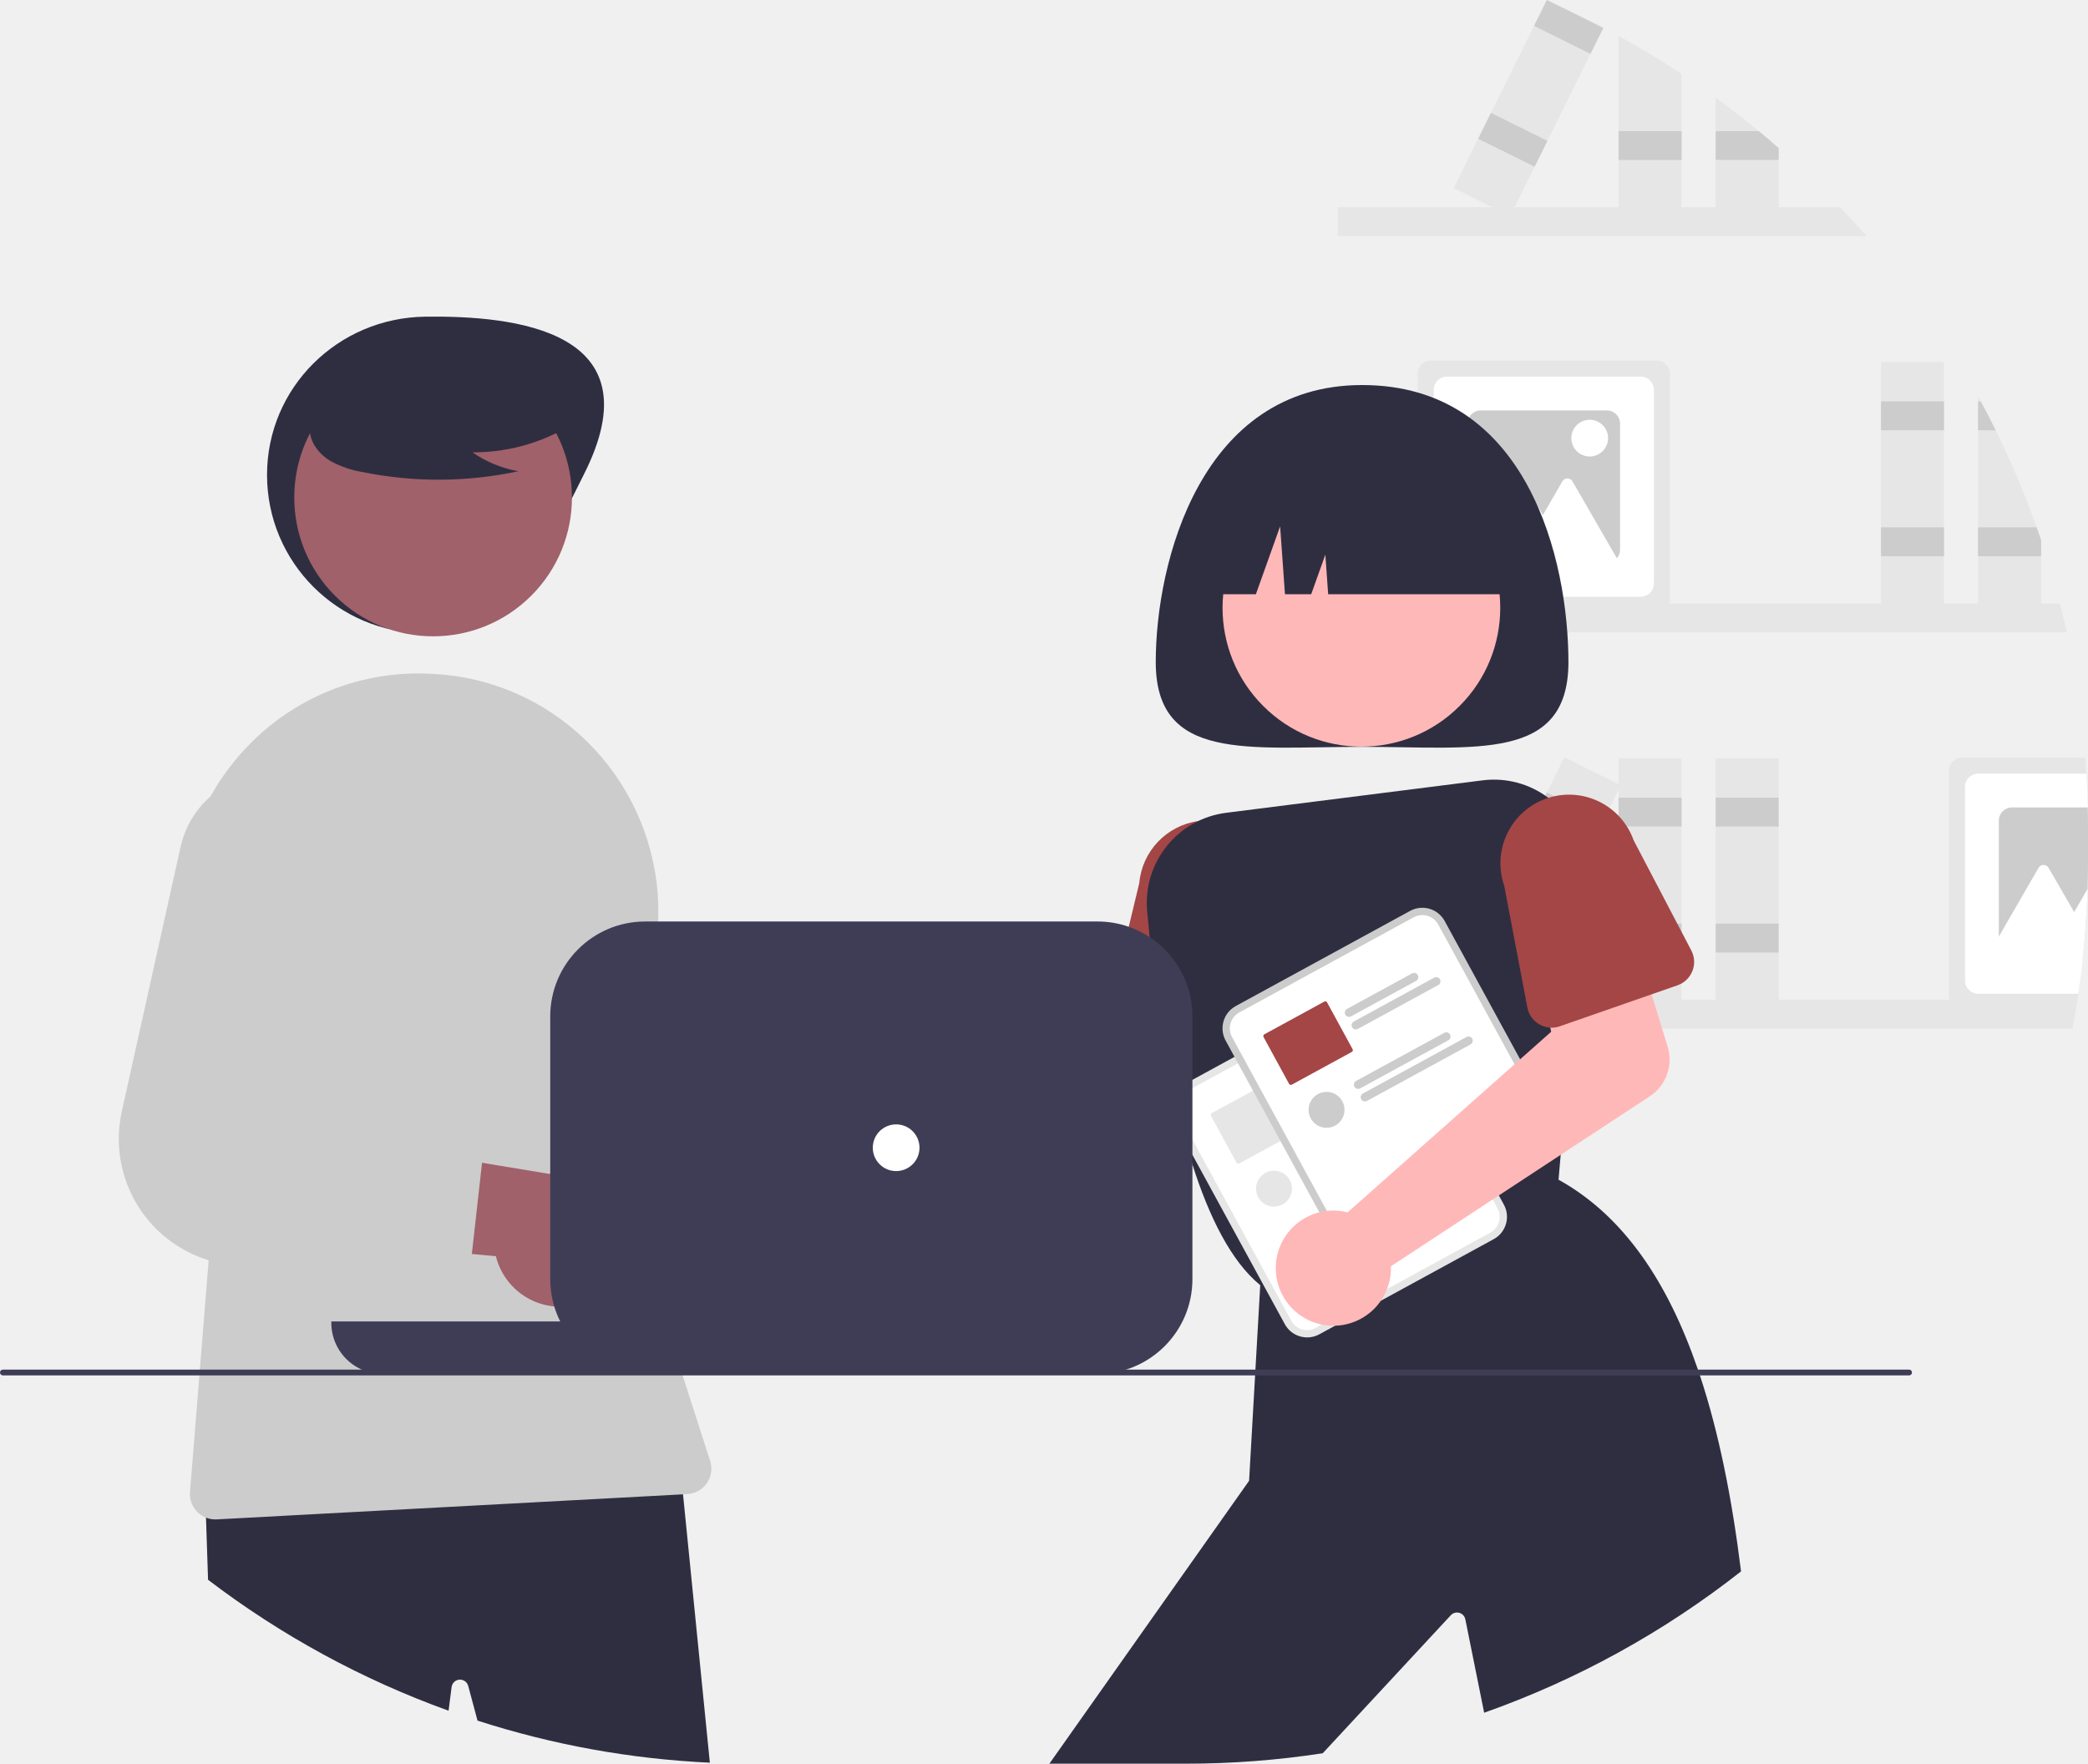
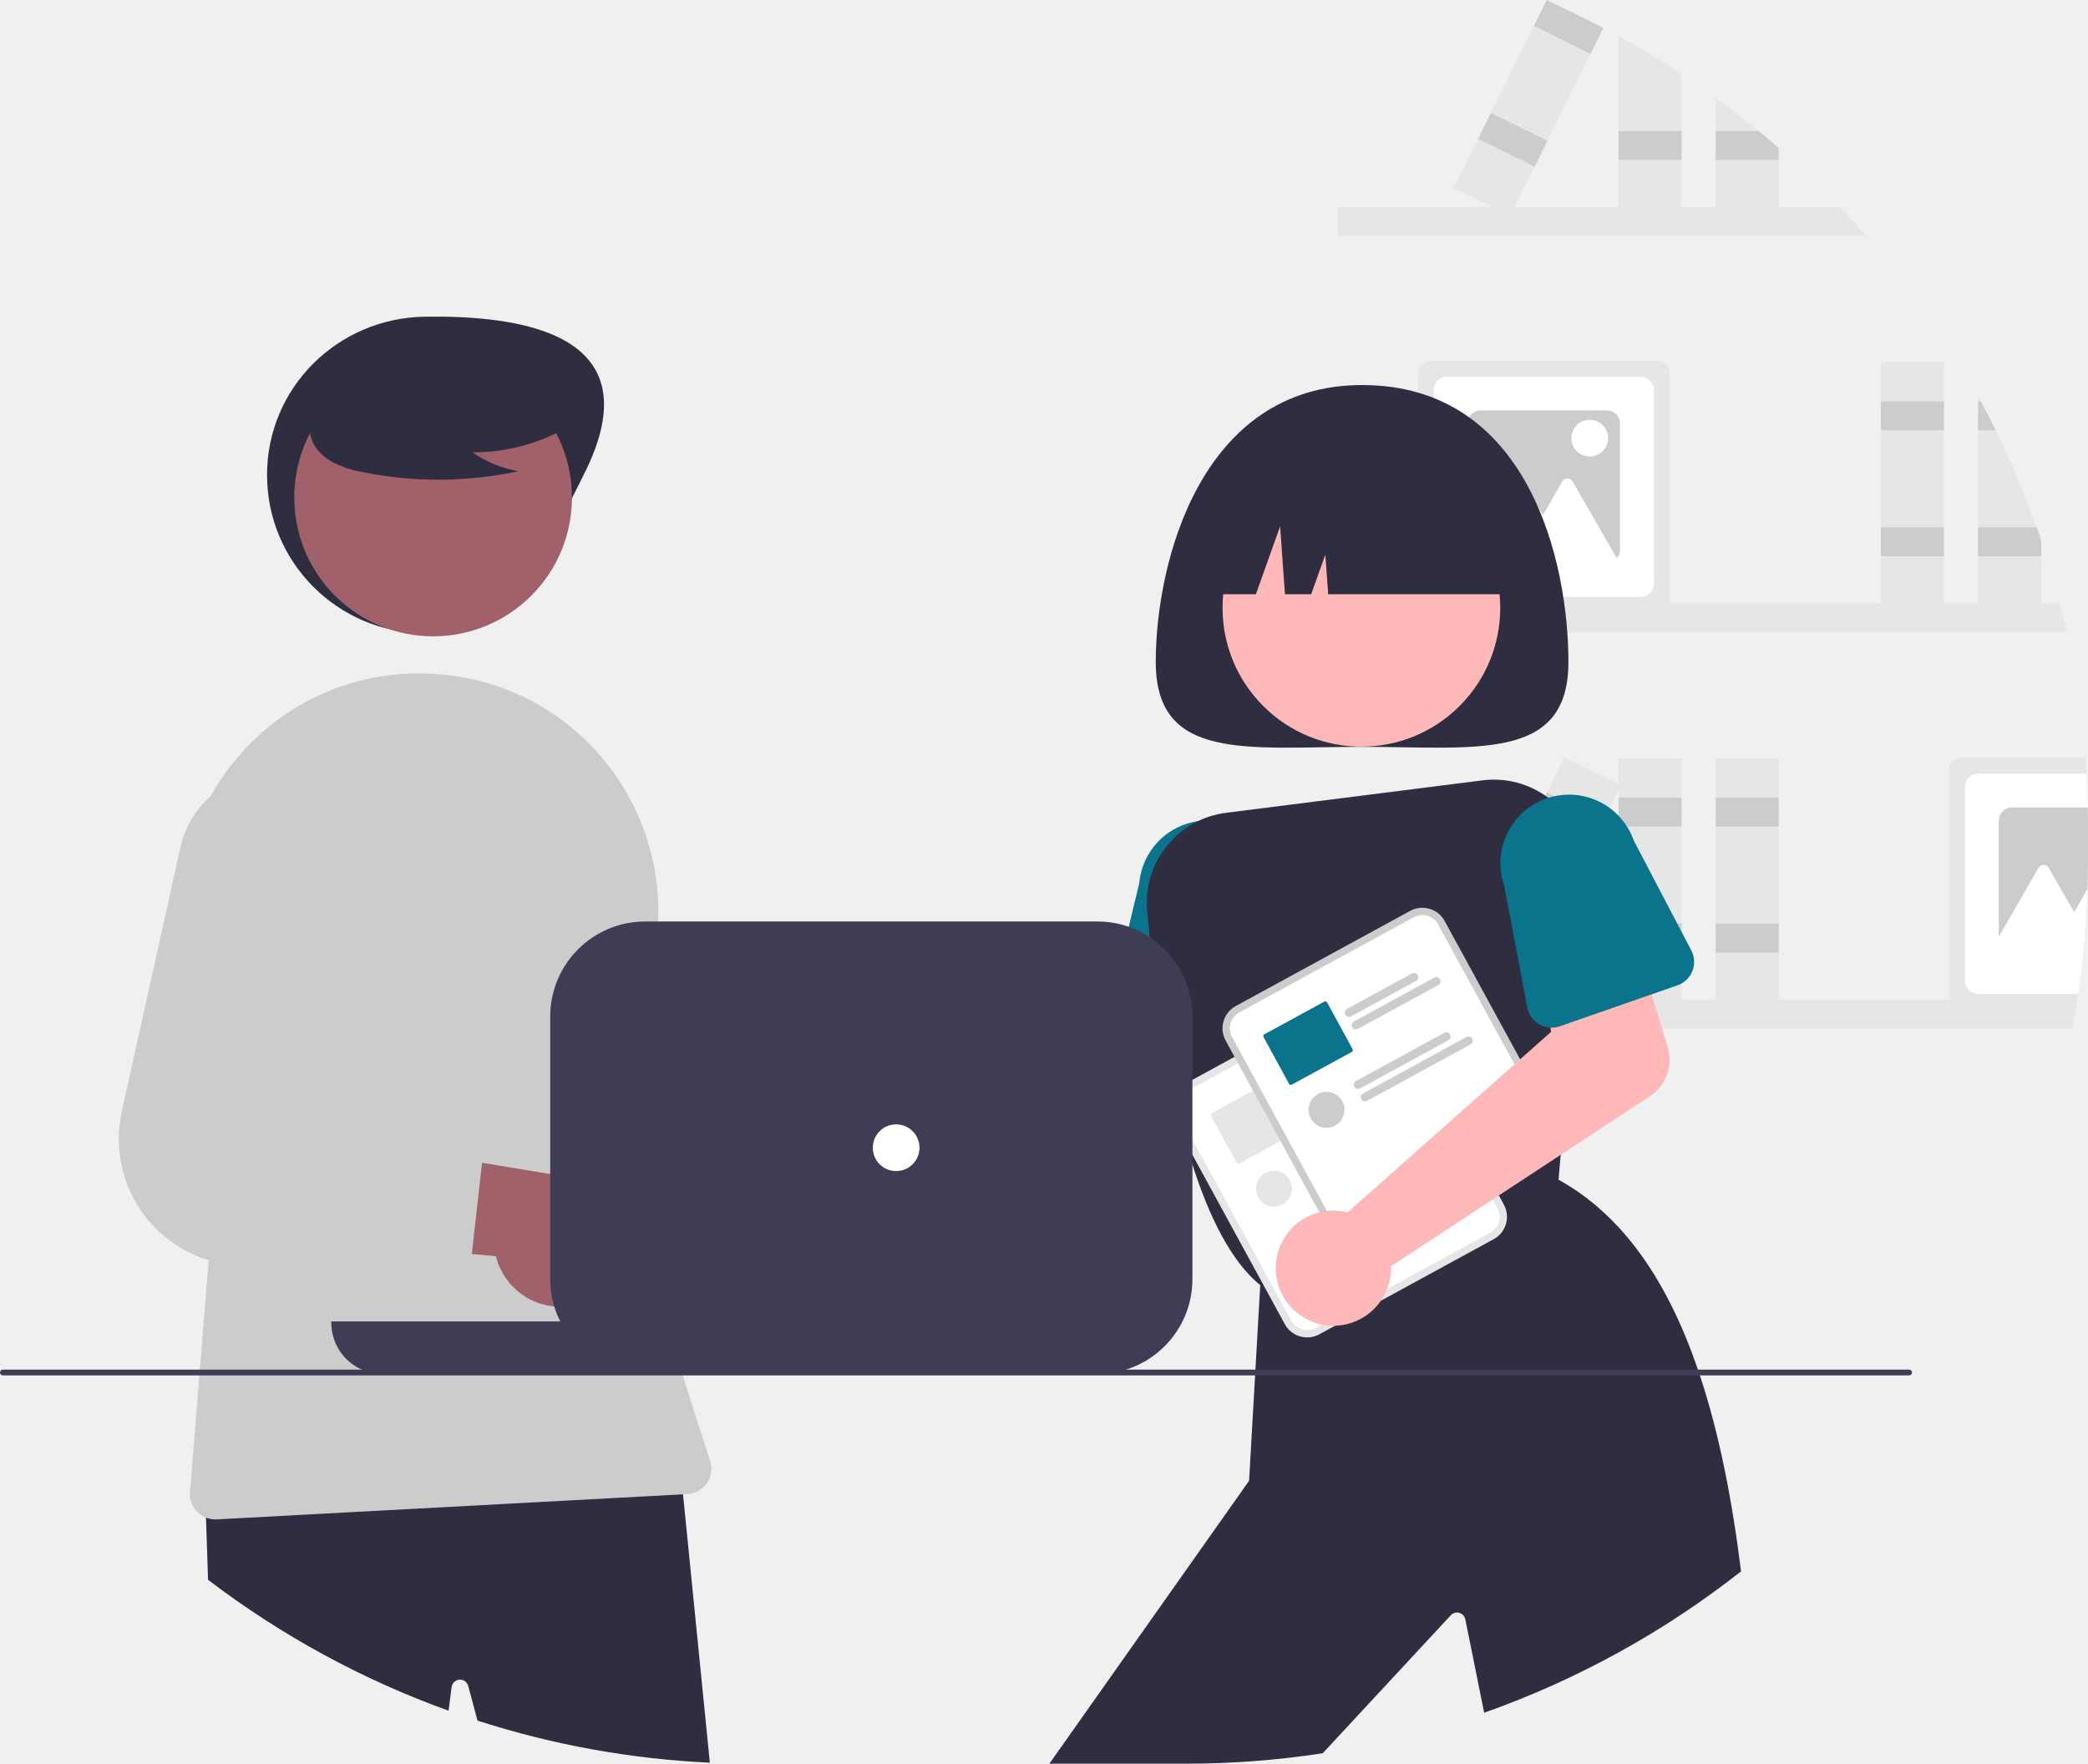
<svg xmlns="http://www.w3.org/2000/svg" data-name="Layer 1" width="715.296" height="604.17" viewBox="0 0 715.296 604.17">
  <path d="M948.018,354.635q1.26,4.92,2.36,9.89H700.648v-9.89Z" transform="translate(-242.3521 -147.915)" fill="#e6e6e6" />
  <path d="M940.058,328.565a305.612,305.612,0,0,0-14.04-33.26q-2.46-4.995-5.11-9.89c-.29-.56-.6-1.12-.91-1.68v73.6h21.58v-24.39Z" transform="translate(-242.3521 -147.915)" fill="#e6e6e6" />
  <path d="M926.018,295.305h-6.02V285.415h.91Q923.563,290.305,926.018,295.305Z" transform="translate(-242.3521 -147.915)" fill="#ccc" />
  <polygon points="697.706 180.65 677.646 180.65 677.646 190.54 699.226 190.54 699.226 185.03 697.706 180.65" fill="#ccc" />
  <rect x="644.385" y="124.017" width="21.576" height="85.404" fill="#e6e6e6" />
  <rect x="644.385" y="137.502" width="21.576" height="9.889" fill="#ccc" />
  <rect x="644.385" y="180.653" width="21.576" height="9.889" fill="#ccc" />
  <path d="M809.918,271.435h-77.4a4.507,4.507,0,0,0-4.5,4.5v77.4a4.656,4.656,0,0,0,.19,1.3,4.51,4.51,0,0,0,4.31,3.2H809.918a4.509,4.509,0,0,0,4.31-3.2,4.638,4.638,0,0,0,.19-1.3v-77.4A4.507,4.507,0,0,0,809.918,271.435Z" transform="translate(-242.3521 -147.915)" fill="#e6e6e6" />
  <path d="M804.418,276.935h-66.4a4.507,4.507,0,0,0-4.5,4.5v66.4a4.507,4.507,0,0,0,4.5,4.5H804.418a4.507,4.507,0,0,0,4.5-4.5v-66.4A4.507,4.507,0,0,0,804.418,276.935Z" transform="translate(-242.3521 -147.915)" fill="#fff" />
  <path d="M792.838,288.515H749.598a4.507,4.507,0,0,0-4.5,4.5v43.24a4.507,4.507,0,0,0,4.5,4.5h43.24a4.523,4.523,0,0,0,4.5-4.5v-43.24A4.507,4.507,0,0,0,792.838,288.515Z" transform="translate(-242.3521 -147.915)" fill="#ccc" />
  <path d="M790.172,328.628l-9.133-15.819a2,2,0,0,0-3.464,0l-6.669,11.551-8.746-15.147a2,2,0,0,0-3.464 0l-9.133,15.819-10.865,18.819H759.653l-2.076,3.596h43.461Z" transform="translate(-242.3521 -147.915)" fill="#fff" />
  <circle cx="544.597" cy="150.088" r="6.293" fill="#fff" />
  <path d="M957.568,424.515q-.105-5.82-.46-11.58c-.1-1.84-.22-3.67-.37-5.5H914.518a4.507,4.507,0,0,0-4.5,4.5v77.4a4.09,4.09,0,0,0,.13,1.05,4.504,4.504,0,0,0,4.37,3.45H953.438c.2-1.14.39-2.3.56-3.45.11-.68.22-1.37.32-2.05.24-1.63.47-3.26.68-4.89q.45-3.33.81-6.69,1.32-12.045,1.7-24.35v-.01q.135-4.635.14-9.31v-12C957.648,428.885,957.628,426.695,957.568,424.515Z" transform="translate(-242.3521 -147.915)" fill="#e6e6e6" />
  <path d="M957.568,424.515q-.105-5.82-.46-11.58H920.018a4.507,4.507,0,0,0-4.5,4.5v66.4a4.507,4.507,0,0,0,4.5,4.5h34.3c.24-1.63.47-3.26.68-4.89q.45-3.33.81-6.69,1.32-12.045,1.7-24.35v-.01q.135-4.635.14-9.31v-12C957.648,428.885,957.628,426.695,957.568,424.515Z" transform="translate(-242.3521 -147.915)" fill="#fff" />
  <path d="M957.568,424.515H931.598a4.507,4.507,0,0,0-4.5,4.5v43.24a4.507,4.507,0,0,0,4.5,4.5h24.21q1.32-12.045,1.7-24.35v-.01q.135-4.635.14-9.31v-12C957.648,428.885,957.628,426.695,957.568,424.515Z" transform="translate(-242.3521 -147.915)" fill="#ccc" />
  <path d="M957.508,452.405q-.375,12.3-1.7,24.35-.36,3.36-.81,6.69H939.578l2.08-3.59h-20.96l6.4-11.09,4.46-7.73,9.14-15.82a1.991,1.991,0,0,1,3.46,0l8.75,15.15Z" transform="translate(-242.3521 -147.915)" fill="#fff" />
  <path d="M881.738,228.785H700.648v-9.89H872.758Q877.348,223.74,881.738,228.785Z" transform="translate(-242.3521 -147.915)" fill="#e6e6e6" />
  <path d="M796.838,160.195q11.07,6.09,21.58,13.05v48.34H796.838Z" transform="translate(-242.3521 -147.915)" fill="#e6e6e6" />
  <rect x="554.486" y="44.906" width="21.576" height="9.889" fill="#ccc" />
  <path d="M851.678,198.645v22.94H830.098v-40.21q7.545,5.505,14.75,11.45Q848.298,195.675,851.678,198.645Z" transform="translate(-242.3521 -147.915)" fill="#e6e6e6" />
  <path d="M851.678,198.645v4.06H830.098v-9.88h14.75Q848.298,195.675,851.678,198.645Z" transform="translate(-242.3521 -147.915)" fill="#ccc" />
  <path d="M774.808,149.175q8.565,3.855,16.84,8.22l-4.44,8.96-14.75,29.81-4.39,8.86-6.87,13.87-1.51,3.05-6.15-3.05-13.18-6.53,8.37-16.92h.01l4.38-8.86,14.76-29.81,4.34-8.76.05-.1Z" transform="translate(-242.3521 -147.915)" fill="#e6e6e6" />
  <polygon points="549.246 9.57 544.856 18.44 525.526 8.86 529.866 0.1 529.916 0 532.456 1.26 549.246 9.57" fill="#ccc" />
  <rect x="755.648" y="185.017" width="9.889" height="21.576" transform="translate(5.29589 642.6412) rotate(-63.6604)" fill="#ccc" />
  <path d="M953.998,490.385c-.17,1.15-.36,2.31-.56,3.45-.35,2.16-.73,4.3-1.14,6.44H700.648v-9.89Z" transform="translate(-242.3521 -147.915)" fill="#e6e6e6" />
  <rect x="554.486" y="259.765" width="21.576" height="85.404" fill="#e6e6e6" />
  <rect x="554.486" y="273.249" width="21.576" height="9.889" fill="#ccc" />
  <rect x="554.486" y="316.401" width="21.576" height="9.889" fill="#ccc" />
  <rect x="587.748" y="259.765" width="21.576" height="85.404" fill="#e6e6e6" />
  <rect x="587.748" y="273.249" width="21.576" height="9.889" fill="#ccc" />
  <rect x="587.748" y="316.401" width="21.576" height="9.889" fill="#ccc" />
  <rect x="726.267" y="439.594" width="85.404" height="21.576" transform="translate(-218.1905 791.7711) rotate(-63.6604)" fill="#e6e6e6" />
  <rect x="774.794" y="417.841" width="9.889" height="21.576" transform="translate(-192.7049 789.3214) rotate(-63.6604)" fill="#ccc" />
  <rect x="755.648" y="456.513" width="9.889" height="21.576" transform="translate(-238.0126 793.6765) rotate(-63.6604)" fill="#ccc" />
  <path d="M535.15,528.497a19.791,19.791,0,0,1,2.57,1.762L626.749,502.553l5.02-22.088,34.325,3.22-5.087,39.966a15.041,15.041,0,0,1-12.568,12.956L543.666,553.195a19.736,19.736,0,1,1-8.516-24.699Z" transform="translate(-242.3521 -147.915)" fill="#ffb8b8" />
-   <path d="M681.958,496.935l-.59-10.08v-.01l-.16-2.76-1.74-29.68a23.473,23.473,0,0,0-21.33-25.35,23.15,23.15,0,0,0-5.34.14,23.543,23.543,0,0,0-20.15,21.18l-3.61,15.02-6.31,26.27a8.418,8.418,0,0,0,4.34,9.48,8.275,8.275,0,0,0,3.13.92l10.52.94,10.13.9,11.69,1.04.84.07,2.16.2,7.23.64h.02a8.563,8.563,0,0,0,6.62-2.36,8.581,8.581,0,0,0,1.59-2.12,8.245,8.245,0,0,0,.96-4.44Z" transform="translate(-242.3521 -147.915)" fill="#a44646" />
+   <path d="M681.958,496.935l-.59-10.08v-.01l-.16-2.76-1.74-29.68a23.473,23.473,0,0,0-21.33-25.35,23.15,23.15,0,0,0-5.34.14,23.543,23.543,0,0,0-20.15,21.18l-3.61,15.02-6.31,26.27a8.418,8.418,0,0,0,4.34,9.48,8.275,8.275,0,0,0,3.13.92l10.52.94,10.13.9,11.69,1.04.84.07,2.16.2,7.23.64h.02a8.563,8.563,0,0,0,6.62-2.36,8.581,8.581,0,0,0,1.59-2.12,8.245,8.245,0,0,0,.96-4.44Z" transform="translate(-242.3521 -147.915)" fill="#09748c" />
  <path d="M779.654,374.708c0,34.225-31.647,29.049-70.685,29.049s-70.685,5.177-70.685-29.049,15.459-94.892,70.685-94.892C766.098,279.815,779.654,340.482,779.654,374.708Z" transform="translate(-242.3521 -147.915)" fill="#2f2e41" />
  <circle cx="708.732" cy="356.135" r="47.564" transform="translate(-286.5944 457.5439) rotate(-45)" fill="#ffb8b8" />
  <path d="M775.688,423.695a29.37,29.37,0,0,0-2.91-2.46,30.92,30.92,0,0,0-22.63-5.99l-87.65,11.09a31.119,31.119,0,0,0-27.15,33.78c.25,2.8.53,5.75.84,8.82.4,3.85.85,7.89,1.37,12.07.86,7.03,1.91,14.45,3.16,22,1.09,6.5,2.33,13.09,3.75,19.6q.615,2.82,1.28,5.62a.036.036,0,0,0,.01.03c.05.23.1.46.16.68a.074.074,0,0,0,.01.05q.93,3.9,1.95,7.71c.26.94.51,1.87.77,2.79.7,2.5,1.44,4.95,2.2,7.36,5.71,17.93,13.26,33.2,23.23,41.32.13.12.26.22.4.33l.4.31.58-.18,2.46-.73,2.1-.64,27.36-8.23,6.81-2.05,21.88-6.59h.01l20.01-6.02,2.44-.74,17.19-5.17.55-6.42.74-8.52.44-5.12,3.48-40.38,2.03-23.56,2.2-25.58A31.077,31.077,0,0,0,775.688,423.695Z" transform="translate(-242.3521 -147.915)" fill="#2f2e41" />
  <path d="M824.698,619.085c-.23-.67-.45-1.34-.68-2-10.28-30-25.44-52.69-47.75-65.05-.01,0-.01-.01-.02-.01l-.38-.21-19.44,6.73-2.4.83-2.5.87-.03.01-18.2,6.3-.03.01-14.28,4.94H718.978l-13.21,4.57h-.01l-3.07,1.07-23.09,7.99-2.68.93-2.4.83-.37.13-.07,1.14-1.65,28.92-.11,2-2.06,36.09-68.41,96.91h46.8a308.163,308.163,0,0,0,46.84-3.57l43.91-47.32a2.908,2.908,0,0,1,4.94,1.44l6.45,32a309.23,309.23,0,0,0,88-48.42C835.708,661.365,831.208,638.715,824.698,619.085Z" transform="translate(-242.3521 -147.915)" fill="#2f2e41" />
  <path d="M653.776,351.469v0H672.589l8.299-23.239,1.66,23.239h8.992l4.841-13.556.968,13.556h66.812v0a50.351,50.351,0,0,0-50.351-50.351h-9.683A50.351,50.351,0,0,0,653.776,351.469Z" transform="translate(-242.3521 -147.915)" fill="#2f2e41" />
  <path d="M538.061,603.472a22.788,22.788,0,0,1-31.059-16.009l-80.466-9.113,26.973-32.3,72.276,13.606a22.911,22.911,0,0,1,12.276,43.816Z" transform="translate(-242.3521 -147.915)" fill="#a0616a" />
  <path d="M494.678,543.685l-34.01-6.08-2.47-.44a14.213,14.213,0,0,1-11.11-18.09l16.7-55.49.5-1.65a32.468,32.468,0,0,0-15.23-37.51,32.277,32.277,0,0,0-47.02,20.54l-21.3,86.93-.79,3.22a43.439,43.439,0,0,0,38.17,53.6c.07.01.13.01.2.02l12.75,1.13,16.54,1.47,20.8,1.85,19.41,1.73a10.174,10.174,0,0,0,10.94-8.38c.03-.14.05-.28.07-.42l4.12-30.76.04-.28A10.17,10.17,0,0,0,494.678,543.685Z" transform="translate(-242.3521 -147.915)" fill="#ccc" />
  <path d="M442.28,310.617c-13.577,26.693-24.277,54.224-54.224,54.224a54.224,54.224,0,0,1-54.224-54.224c0-29.947,24.279-53.849,54.224-54.224C418.491,256.011,467.55,260.933,442.28,310.617Z" transform="translate(-242.3521 -147.915)" fill="#2f2e41" />
  <path d="M476.338,659.815l-1.23-12.28-.92.05L312.498,655.375l.42,12.43.71,21.29a308.81,308.81,0,0,0,82.39,44.85l1.05-8.14a2.904,2.904,0,0,1,5.68-.36l3.19,11.89a305.319,305.319,0,0,0,79.59,14.41Z" transform="translate(-242.3521 -147.915)" fill="#2f2e41" />
  <circle cx="390.724" cy="318.332" r="47.564" transform="translate(-353.0066 221.6062) rotate(-45)" fill="#a0616a" />
  <path d="M485.628,648.365l-9.43-29.28-.16-.5-.48-1.5-2.69-8.34c-.87-2.71-1.7-5.43-2.47-8.16q-1.065-3.69-1.99-7.4-1.32-5.16-2.4-10.36a256.725,256.725,0,0,1-4.87-35.33q-.33-4.935-.47-9.89a255.64,255.64,0,0,1,5.43-60.31,81.786,81.786,0,0,0-40.34-88.57,80.416,80.416,0,0,0-32.64-9.79c-.79-.06-1.58-.11-2.38-.16a80.962,80.962,0,0,0-64.94,26.26,82.574,82.574,0,0,0-11.32,15.68,81.446,81.446,0,0,0-9.32,51.69l11.24,75.47-2.56,31.77-3.02,37.44-.16,2-3.22,39.92a8.694,8.694,0,0,0,5.48,8.8,8.51,8.51,0,0,0,3.2.61c.16,0,.31,0,.47-.01l159.75-8.59,1.46-.08a8.704,8.704,0,0,0,7.83-11.37Z" transform="translate(-242.3521 -147.915)" fill="#ccc" />
  <path d="M441.197,291.452a64.691,64.691,0,0,1-36.971,11.426,39.643,39.643,0,0,0,15.713,6.464,130.445,130.445,0,0,1-53.283.299,34.485,34.485,0,0,1-11.154-3.831c-3.378-2.05-6.204-5.316-6.885-9.208-1.169-6.678,4.035-12.746,9.443-16.835a69.653,69.653,0,0,1,58.532-11.696c6.538,1.69,13.088,4.546,17.335,9.796s5.505,13.346,1.459,18.753Z" transform="translate(-242.3521 -147.915)" fill="#2f2e41" />
  <path d="M443.629,593.578a22.788,22.788,0,0,1-31.399-15.332l-80.644-7.369,26.267-32.877,72.554,12.038a22.911,22.911,0,0,1,13.222,43.54Z" transform="translate(-242.3521 -147.915)" fill="#a0616a" />
  <path d="M398.968,534.745l-18.23-2.85-18.39-2.88a14.211,14.211,0,0,1-11.5-17.84l15.96-57.5a32.469,32.469,0,0,0-16.04-37.17,31.983,31.983,0,0,0-28.61-.75,32.078,32.078,0,0,0-17.95,22.29l-20.13,90.61a43.464,43.464,0,0,0,39.51,52.78l69.63,4.67A10.185,10.185,0,0,0,403.978,577.495c.03-.14.04-.28.06-.42l3.45-30.84.03-.28A10.179,10.179,0,0,0,398.968,534.745Z" transform="translate(-242.3521 -147.915)" fill="#ccc" />
  <path d="M707.445,486.945l-4.173,2.277L651.861,517.273l-4.173,2.277a8.715,8.715,0,0,0-3.472,11.812l38.285,70.168a8.715,8.715,0,0,0,11.812,3.472l.011-.006,59.736-32.593.011-.006a8.715,8.715,0,0,0,3.472-11.812L719.257,490.417A8.715,8.715,0,0,0,707.445,486.945Z" transform="translate(-242.3521 -147.915)" fill="#e6e6e6" />
  <path d="M708.646,489.144l-4.943,2.697L653.83,519.053l-4.942,2.697a6.206,6.206,0,0,0-2.473,8.411l38.285,70.168a6.206,6.206,0,0,0,8.411,2.473l.011-.006,59.736-32.593.011-.006a6.206,6.206,0,0,0,2.473-8.411l-38.285-70.168A6.206,6.206,0,0,0,708.646,489.144Z" transform="translate(-242.3521 -147.915)" fill="#fff" />
  <path d="M710.048,508.955a1.459,1.459,0,0,0-1.97-.58l-1.99,1.09-20.29,11.07a1.452,1.452,0,0,0,1.39,2.55l22.28-12.16A1.46,1.46,0,0,0,710.048,508.955Z" transform="translate(-242.3521 -147.915)" fill="#e6e6e6" />
  <path d="M717.638,510.385a1.435,1.435,0,0,0-1.96-.57l-27.53,15.02a1.448,1.448,0,1,0,1.39,2.54l1.28-.7,8.01-4.37h.01l18.22-9.95A1.439,1.439,0,0,0,717.638,510.385Z" transform="translate(-242.3521 -147.915)" fill="#e6e6e6" />
  <path d="M687.718,534.325l-8.74-16.03a.702.702,0,0,0-.95-.27l-4.24,2.31-2.2,1.2-11.81,6.44-2.29,1.25a.702.702,0,0,0-.27.95l.56,1.03,8.18,15a.693.693,0,0,0,.94.27l14.1-7.69,2.2-1.2,4.24-2.31A.697.697,0,0,0,687.718,534.325Z" transform="translate(-242.3521 -147.915)" fill="#e6e6e6" />
  <path d="M721.098,529.295a1.447,1.447,0,0,0-1.96-.58L688.918,545.205a1.45,1.45,0,0,0-.73,1.53,1.211,1.211,0,0,0,.15.44,1.473,1.473,0,0,0,.29.37l.01.01a1.462,1.462,0,0,0,1.67.2l30.22-16.49A1.447,1.447,0,0,0,721.098,529.295Z" transform="translate(-242.3521 -147.915)" fill="#e6e6e6" />
  <path d="M728.698,530.725a1.45,1.45,0,0,0-1.97-.57l-35.47,19.35a1.415,1.415,0,0,0-.73,1.51v.01a1.21,1.21,0,0,0,.15.44,1.399,1.399,0,0,0,.3.38,1.43,1.43,0,0,0,1.67.2l35.47-19.35A1.457,1.457,0,0,0,728.698,530.725Z" transform="translate(-242.3521 -147.915)" fill="#e6e6e6" />
  <circle cx="436.444" cy="407.191" r="6.15" fill="#e6e6e6" />
  <path d="M725.445,459.945l-4.173,2.277L669.861,490.273l-4.173,2.277a8.715,8.715,0,0,0-3.472,11.812l38.285,70.168a8.715,8.715,0,0,0,11.812,3.472l.011-.006,59.736-32.593.011-.006a8.715,8.715,0,0,0,3.472-11.812L737.257,463.417A8.715,8.715,0,0,0,725.445,459.945Z" transform="translate(-242.3521 -147.915)" fill="#ccc" />
  <path d="M726.646,462.144l-4.943,2.697L671.83,492.053l-4.942,2.697a6.206,6.206,0,0,0-2.473,8.411l38.285,70.168a6.206,6.206,0,0,0,8.411,2.473l.011-.006,59.736-32.593.011-.006a6.206,6.206,0,0,0,2.473-8.411l-38.285-70.168A6.206,6.206,0,0,0,726.646,462.144Z" transform="translate(-242.3521 -147.915)" fill="#fff" />
  <path d="M728.048,481.955a1.459,1.459,0,0,0-1.97-.58l-10.26,5.6-2.86,1.56-9.16,5a1.452,1.452,0,0,0,1.39,2.55l10.8-5.89,2.26-1.24,9.22-5.03A1.46,1.46,0,0,0,728.048,481.955Z" transform="translate(-242.3521 -147.915)" fill="#ccc" />
  <path d="M735.638,483.385a1.435,1.435,0,0,0-1.96-.57l-14.31,7.81-2.2,1.2-11.02,6.01a1.448,1.448,0,1,0,1.39,2.54l11.02-6.01,2.2-1.2,14.3-7.81A1.439,1.439,0,0,0,735.638,483.385Z" transform="translate(-242.3521 -147.915)" fill="#ccc" />
-   <path d="M705.718,507.325l-6.97-12.78-1.2-2.2-.57-1.05a.702.702,0,0,0-.95-.27l-14.15,7.72-6.39,3.48a.702.702,0,0,0-.27.95l.57,1.04.62,1.15.58,1.05v.01l6.97,12.78a.693.693,0,0,0,.94.27l20.54-11.2A.697.697,0,0,0,705.718,507.325Z" transform="translate(-242.3521 -147.915)" fill="#a44646" />
+   <path d="M705.718,507.325l-6.97-12.78-1.2-2.2-.57-1.05a.702.702,0,0,0-.95-.27l-14.15,7.72-6.39,3.48a.702.702,0,0,0-.27.95l.57,1.04.62,1.15.58,1.05v.01l6.97,12.78a.693.693,0,0,0,.94.27l20.54-11.2A.697.697,0,0,0,705.718,507.325Z" transform="translate(-242.3521 -147.915)" fill="#09748c" />
  <path d="M739.098,502.295a1.447,1.447,0,0,0-1.96-.58l-9.03,4.93-2.2,1.2-8.72,4.75-10.27,5.61a1.452,1.452,0,0,0,1.39,2.55l18.99-10.36,2.2-1.2,9.03-4.93A1.447,1.447,0,0,0,739.098,502.295Z" transform="translate(-242.3521 -147.915)" fill="#ccc" />
  <path d="M746.698,503.725a1.45,1.45,0,0,0-1.97-.57l-14.27,7.79-2.2,1.2-19,10.36a1.448,1.448,0,1,0,1.39,2.54l18.99-10.36,2.2-1.2,14.28-7.79A1.457,1.457,0,0,0,746.698,503.725Z" transform="translate(-242.3521 -147.915)" fill="#ccc" />
  <circle cx="454.444" cy="380.191" r="6.15" fill="#ccc" />
  <path d="M700.928,562.683a19.791,19.791,0,0,1,3.068.549l69.75-61.876-4.51-22.198,32.611-11.185,11.804,38.521a15.041,15.041,0,0,1-6.126,16.98l-88.674,58.219a19.736,19.736,0,1,1-17.922-19.009Z" transform="translate(-242.3521 -147.915)" fill="#ffb8b8" />
-   <path d="M821.758,473.515,801.998,435.775a23.477,23.477,0,0,0-29.22-14.54c-.22.06-.43.13-.65.21a23.527,23.527,0,0,0-14.46,29.93l7.93,41.71a8.446,8.446,0,0,0,4.08,5.74,8.251,8.251,0,0,0,3.78,1.12,8.139,8.139,0,0,0,3.23-.45l4.24-1.48,27.22-9.48,8.9-3.1a8.471,8.471,0,0,0,4.71-11.92Z" transform="translate(-242.3521 -147.915)" fill="#a44646" />
+   <path d="M821.758,473.515,801.998,435.775a23.477,23.477,0,0,0-29.22-14.54c-.22.06-.43.13-.65.21a23.527,23.527,0,0,0-14.46,29.93l7.93,41.71a8.446,8.446,0,0,0,4.08,5.74,8.251,8.251,0,0,0,3.78,1.12,8.139,8.139,0,0,0,3.23-.45l4.24-1.48,27.22-9.48,8.9-3.1a8.471,8.471,0,0,0,4.71-11.92Z" transform="translate(-242.3521 -147.915)" fill="#09748c" />
  <path d="M896.352,619.085h-653a1,1,0,0,1,0-2h653a1,1,0,0,1,0,2Z" transform="translate(-242.3521 -147.915)" fill="#3f3d56" />
  <path d="M355.848,600.585v.5a17.515,17.515,0,0,0,10.43,16,17.232,17.232,0,0,0,7.07,1.5h161.5v-18Z" transform="translate(-242.3521 -147.915)" fill="#3f3d56" />
  <path d="M647.608,481.955a32.593,32.593,0,0,0-11.42-13.02,31.973,31.973,0,0,0-7.15-3.54,32.375,32.375,0,0,0-10.69-1.81h-155a32.538,32.538,0,0,0-32.5,32.5v90a31.373,31.373,0,0,0,.22,3.78,32.785,32.785,0,0,0,1.14,5.54,31.94,31.94,0,0,0,2.06,5.18,32.465,32.465,0,0,0,29.08,18h155a32.488,32.488,0,0,0,32.5-32.5v-90A32.222,32.222,0,0,0,647.608,481.955Z" transform="translate(-242.3521 -147.915)" fill="#3f3d56" />
  <circle cx="306.996" cy="393.17" r="8" fill="#fff" />
</svg>
